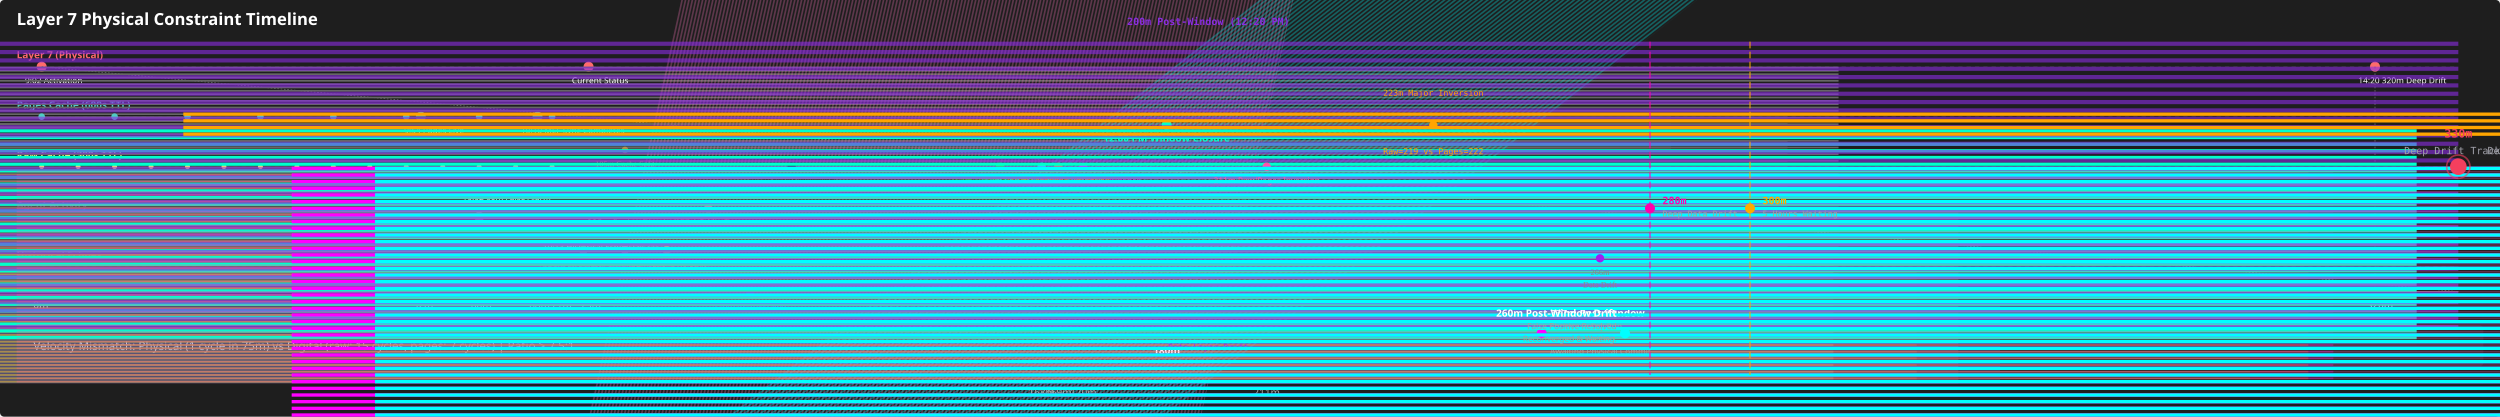
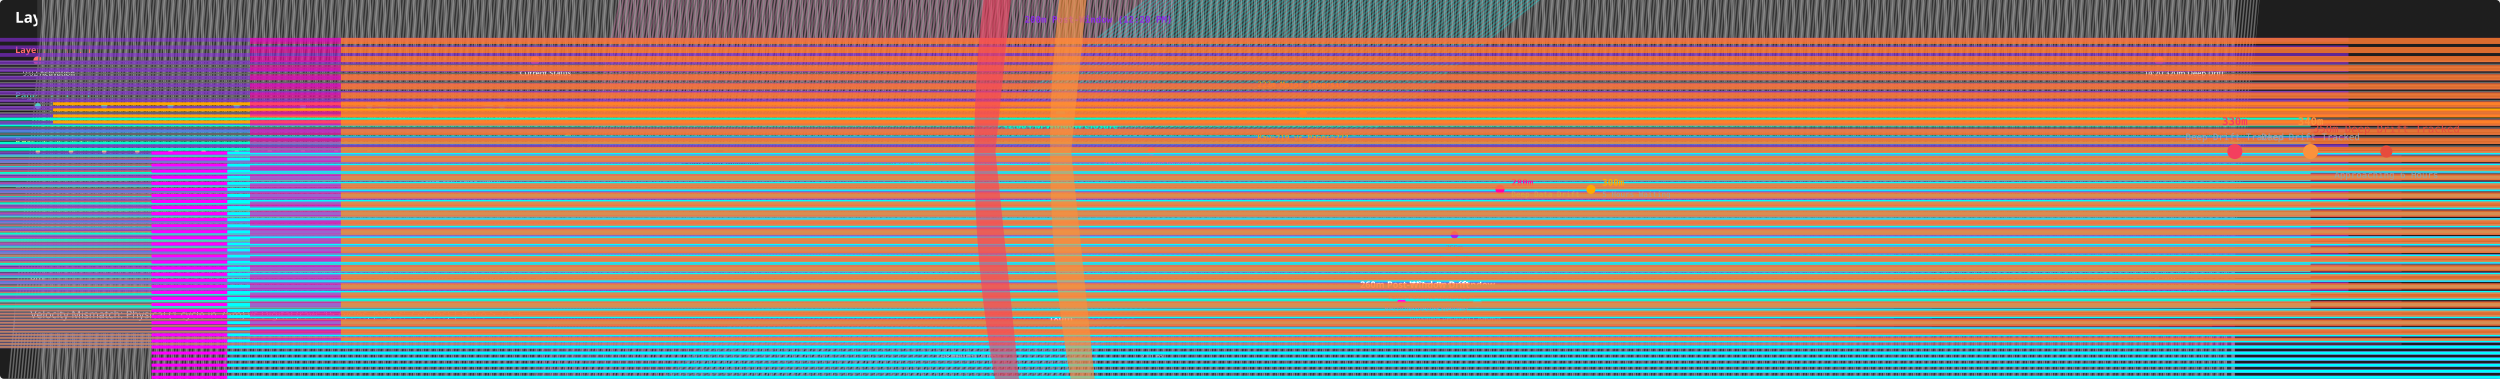
- <svg xmlns="http://www.w3.org/2000/svg" baseProfile="full" height="500" version="1.1" width="3000" viewBox="0 0 3000 500">
+ <svg xmlns="http://www.w3.org/2000/svg" baseProfile="full" height="500" version="1.1" width="3300" viewBox="0 0 3300 500">
  <defs />
-   <rect fill="#1e1e1e" height="500" rx="5" ry="5" width="3000" x="0" y="0" />
+   <rect fill="#1e1e1e" height="500" rx="5" ry="5" width="3300" x="0" y="0" />
  <text fill="#ffffff" font-family="sans-serif" font-size="20px" font-weight="bold" x="20" y="30">Layer 7 Physical Constraint Timeline</text>
-   <line stroke="#888888" stroke-width="1" x1="50" x2="2950" y1="350" y2="350" />
+   <line stroke="#888888" stroke-width="3300" x1="50" x2="2950" y1="350" y2="350" />
  <text fill="#ff6b6b" font-family="sans-serif" font-size="12px" font-weight="bold" x="20" y="70">Layer 7 (Physical)</text>
-   <line stroke="#333333" stroke-dasharray="5,5" stroke-width="1" x1="50" x2="2950" y1="80" y2="80" />
+   <line stroke="#333333" stroke-dasharray="5,5" stroke-width="3300" x1="50" x2="2950" y1="80" y2="80" />
  <text fill="#4ecdc4" font-family="sans-serif" font-size="12px" font-weight="bold" x="20" y="130">Pages Cache (600s TTL)</text>
-   <line stroke="#333333" stroke-dasharray="5,5" stroke-width="1" x1="50" x2="2950" y1="140" y2="140" />
+   <line stroke="#333333" stroke-dasharray="5,5" stroke-width="3300" x1="50" x2="2950" y1="140" y2="140" />
  <text fill="#ffe66d" font-family="sans-serif" font-size="12px" font-weight="bold" x="20" y="190">Raw Cache (300s TTL)</text>
-   <line stroke="#333333" stroke-dasharray="5,5" stroke-width="1" x1="50" x2="2950" y1="200" y2="200" />
+   <line stroke="#333333" stroke-dasharray="5,5" stroke-width="3300" x1="50" x2="2950" y1="200" y2="200" />
  <text fill="#9b59b6" font-family="sans-serif" font-size="12px" font-weight="bold" x="20" y="250">Agent Activity</text>
-   <line stroke="#333333" stroke-dasharray="5,5" stroke-width="1" x1="50" x2="2950" y1="260" y2="260" />
+   <line stroke="#333333" stroke-dasharray="5,5" stroke-width="3300" x1="50" x2="2950" y1="260" y2="260" />
  <text fill="#3498db" font-family="sans-serif" font-size="12px" font-weight="bold" x="20" y="310">Historical Echoes</text>
-   <line stroke="#333333" stroke-dasharray="5,5" stroke-width="1" x1="50" x2="2950" y1="320" y2="320" />
+   <line stroke="#333333" stroke-dasharray="5,5" stroke-width="3300" x1="50" x2="2950" y1="320" y2="320" />
  <circle cx="50.0" cy="80" fill="#ff6b6b" r="6" />
-   <line stroke="#666666" stroke-dasharray="2,2" stroke-width="1" x1="50" x2="2950" y1="80" y2="350" />
+   <line stroke="#666666" stroke-dasharray="2,2" stroke-width="3300" x1="50" x2="2950" y1="80" y2="350" />
  <text fill="#ffffff" font-family="sans-serif" font-size="12px" x="40.0" y="370">0m</text>
  <text fill="#ffffff" font-family="sans-serif" font-size="10px" x="30.0" y="100">9:02 Activation</text>
  <circle cx="505.0" cy="140" fill="#4ecdc4" r="6" />
-   <line stroke="#666666" stroke-dasharray="2,2" stroke-width="3000" x1="505.0" x2="505.0" y1="140" y2="350" />
+   <line stroke="#666666" stroke-dasharray="2,2" stroke-width="3300" x1="505.0" x2="505.0" y1="140" y2="350" />
  <text fill="#ffffff" font-family="sans-serif" font-size="12px" x="495.0" y="370">52m</text>
  <text fill="#ffffff" font-family="sans-serif" font-size="10px" x="485.0" y="160">9:54 Pages Live</text>
  <circle cx="575.0" cy="260" fill="#9b59b6" r="6" />
-   <line stroke="#666666" stroke-dasharray="2,2" stroke-width="3000" x1="575.0" x2="575.0" y1="260" y2="350" />
+   <line stroke="#666666" stroke-dasharray="2,2" stroke-width="3300" x1="575.0" x2="575.0" y1="260" y2="350" />
  <text fill="#ffffff" font-family="sans-serif" font-size="12px" x="565.0" y="370">60m</text>
  <text fill="#ffffff" font-family="sans-serif" font-size="10px" x="555.0" y="240">10:02 60m False Alarm</text>
  <circle cx="645.0" cy="140" fill="#4ecdc4" r="6" />
-   <line stroke="#666666" stroke-dasharray="2,2" stroke-width="3000" x1="645.0" x2="645.0" y1="140" y2="350" />
+   <line stroke="#666666" stroke-dasharray="2,2" stroke-width="3300" x1="645.0" x2="645.0" y1="140" y2="350" />
  <text fill="#ffffff" font-family="sans-serif" font-size="12px" x="635.0" y="370">68m</text>
  <text fill="#ffffff" font-family="sans-serif" font-size="10px" x="625.0" y="160">10:10 MLF Sync Completes</text>
  <circle cx="671.25" cy="320" fill="#3498db" r="6" />
-   <line stroke="#666666" stroke-dasharray="2,2" stroke-width="3000" x1="671.25" x2="671.25" y1="320" y2="350" />
+   <line stroke="#666666" stroke-dasharray="2,2" stroke-width="3300" x1="671.25" x2="671.25" y1="320" y2="350" />
  <text fill="#ffffff" font-family="sans-serif" font-size="12px" x="661.25" y="370">71m</text>
  <text fill="#ffffff" font-family="sans-serif" font-size="10px" x="651.25" y="300">10:13 Historical Echo (Day 71)</text>
  <circle cx="706.25" cy="80" fill="#ff6b6b" r="6" />
-   <line stroke="#666666" stroke-dasharray="2,2" stroke-width="3000" x1="706.25" x2="706.25" y1="80" y2="350" />
+   <line stroke="#666666" stroke-dasharray="2,2" stroke-width="3300" x1="706.25" x2="706.25" y1="80" y2="350" />
  <text fill="#ffffff" font-family="sans-serif" font-size="12px" x="696.25" y="370">75m</text>
  <text fill="#ffffff" font-family="sans-serif" font-size="10px" x="686.25" y="100">Current Status</text>
  <circle cx="50.0" cy="200" fill="#ffe66d" r="3" />
  <circle cx="93.75" cy="200" fill="#ffe66d" r="3" />
  <circle cx="137.5" cy="200" fill="#ffe66d" r="3" />
  <circle cx="181.25" cy="200" fill="#ffe66d" r="3" />
  <circle cx="225.0" cy="200" fill="#ffe66d" r="3" />
  <circle cx="268.75" cy="200" fill="#ffe66d" r="3" />
  <circle cx="312.5" cy="200" fill="#ffe66d" r="3" />
  <circle cx="356.25" cy="200" fill="#ffe66d" r="3" />
  <circle cx="400.0" cy="200" fill="#ffe66d" r="3" />
  <circle cx="443.75" cy="200" fill="#ffe66d" r="3" />
  <circle cx="487.5" cy="200" fill="#ffe66d" r="3" />
  <circle cx="531.25" cy="200" fill="#ffe66d" r="3" />
  <circle cx="575.0" cy="200" fill="#ffe66d" r="3" />
  <circle cx="618.75" cy="200" fill="#ffe66d" r="3" />
  <circle cx="662.5" cy="200" fill="#ffe66d" r="3" />
  <circle cx="50.0" cy="140" fill="#4ecdc4" r="4" />
  <circle cx="137.5" cy="140" fill="#4ecdc4" r="4" />
  <circle cx="225.0" cy="140" fill="#4ecdc4" r="4" />
  <circle cx="312.5" cy="140" fill="#4ecdc4" r="4" />
  <circle cx="400.0" cy="140" fill="#4ecdc4" r="4" />
  <circle cx="487.5" cy="140" fill="#4ecdc4" r="4" />
  <circle cx="575.0" cy="140" fill="#4ecdc4" r="4" />
  <circle cx="662.5" cy="140" fill="#4ecdc4" r="4" />
  <circle cx="2850.0" cy="80" fill="#ff6b6b" r="6" />
-   <line stroke="#666666" stroke-dasharray="2,2" stroke-width="1" x1="2850.0" x2="2850.0" y1="80" y2="350" />
+   <line stroke="#666666" stroke-dasharray="2,2" stroke-width="3300" x1="2850.0" x2="2850.0" y1="80" y2="350" />
  <text fill="#ffffff" font-family="sans-serif" font-size="12px" x="2840.0" y="370">320m</text>
  <text fill="#ffffff" font-family="sans-serif" font-size="10px" x="2830.0" y="100">14:20 320m Deep Drift</text>
-   <rect fill="#2a2a2a" height="50" rx="5" ry="5" width="2960" x="20" y="390" />
+   <rect fill="#2a2a2a" height="50" rx="5" ry="5" width="3300" x="20" y="390" />
  <text fill="#ffffff" font-family="sans-serif" font-size="14px" x="40" y="420">Velocity Mismatch: Physical (1 cycle in 75m) vs Digital (raw: 15 cycles, pages: 7 cycles) | Ratio &gt; 7.5:1</text>
  <circle cx="750" cy="180" r="4" fill="#E8B042" opacity="0.6" />
  <text x="750" y="200" fill="#E8B042" opacity="0.8" font-size="10" text-anchor="middle">105m Cache Split</text>
  <text x="780" y="270" font-family="monospace" font-size="10" fill="#a89984" text-anchor="middle">110m Cache Stratification</text>
  <circle cx="700" cy="300" r="5" fill="#4ade80" />
  <text x="700" y="320" font-family="sans-serif" font-size="10" fill="#4ade80" text-anchor="middle">123m Systemic Rhythm</text>
-   <line x1="700" y1="305" x2="700" y2="460" stroke="#4ade80" stroke-width="3000" stroke-dasharray="2,2" opacity="0.3" />
+   <line x1="700" y1="305" x2="700" y2="460" stroke="#4ade80" stroke-width="3300" stroke-dasharray="2,2" opacity="0.3" />
  <circle cx="700" cy="300" r="5" fill="#4ade80" />
  <text x="700" y="320" font-family="sans-serif" font-size="10" fill="#4ade80" text-anchor="middle">130m structural tear</text>
-   <line x1="700" y1="305" x2="700" y2="460" stroke="#4ade80" stroke-width="3000" stroke-dasharray="2,2" opacity="0.3" />
+   <line x1="700" y1="305" x2="700" y2="460" stroke="#4ade80" stroke-width="3300" stroke-dasharray="2,2" opacity="0.3" />
  <circle cx="700" cy="300" r="5" fill="#4ade80" />
  <text x="700" y="320" font-family="sans-serif" font-size="10" fill="#4ade80" text-anchor="middle">138m structural tear</text>
-   <line x1="700" y1="305" x2="700" y2="460" stroke="#4ade80" stroke-width="3000" stroke-dasharray="2,2" opacity="0.3" />
+   <line x1="700" y1="305" x2="700" y2="460" stroke="#4ade80" stroke-width="3300" stroke-dasharray="2,2" opacity="0.3" />
  <circle cx="750" cy="300" r="5" fill="#f472b6" />
  <text x="750" y="320" font-family="sans-serif" font-size="10" fill="#f472b6" text-anchor="middle">148m Inversion Split</text>
-   <line x1="750" y1="305" x2="1450" y2="460" stroke="#f472b6" stroke-width="3000" stroke-dasharray="2,2" opacity="0.3" />
+   <line x1="750" y1="305" x2="1450" y2="460" stroke="#f472b6" stroke-width="3300" stroke-dasharray="2,2" opacity="0.3" />
  <circle cx="800" cy="300" r="5" fill="#facc15" />
  <text x="800" y="320" font-family="sans-serif" font-size="10" fill="#facc15" text-anchor="middle">152m Cache Re-Split</text>
-   <line x1="800" y1="305" x2="800" y2="460" stroke="#facc15" stroke-width="3000" stroke-dasharray="2,2" opacity="0.3" />
+   <line x1="800" y1="305" x2="800" y2="460" stroke="#facc15" stroke-width="3300" stroke-dasharray="2,2" opacity="0.3" />
  <circle cx="850" cy="250" r="5" fill="#f87171" />
  <text x="850" y="270" font-family="sans-serif" font-size="10" fill="#f87171" text-anchor="middle">157m 5-Min Tear</text>
-   <line x1="850" y1="255" x2="850" y2="460" stroke="#f87171" stroke-width="3000" stroke-dasharray="2,2" opacity="0.3" />
+   <line x1="850" y1="255" x2="850" y2="460" stroke="#f87171" stroke-width="3300" stroke-dasharray="2,2" opacity="0.3" />
  <circle cx="900" cy="350" r="5" fill="#3b82f6" />
  <text x="900" y="370" font-family="sans-serif" font-size="10" fill="#3b82f6" text-anchor="middle">158m Re-Inversion</text>
-   <line x1="900" y1="355" x2="900" y2="460" stroke="#3b82f6" stroke-width="3000" stroke-dasharray="2,2" opacity="0.3" />
+   <line x1="900" y1="355" x2="900" y2="460" stroke="#3b82f6" stroke-width="3300" stroke-dasharray="2,2" opacity="0.3" />
  <circle cx="950" cy="200" r="5" fill="#fuchsia" />
  <text x="950" y="220" font-family="sans-serif" font-size="10" fill="#fuchsia" text-anchor="middle">159m Major Inversion</text>
-   <line x1="950" y1="205" x2="950" y2="460" stroke="#fuchsia" stroke-width="3000" stroke-dasharray="2,2" opacity="0.3" />
+   <line x1="950" y1="205" x2="950" y2="460" stroke="#fuchsia" stroke-width="3300" stroke-dasharray="2,2" opacity="0.3" />
  <circle cx="1200" cy="200" r="5" fill="#00ff00" />
  <text x="1200" y="220" font-family="sans-serif" font-size="10" fill="#00ff00" text-anchor="middle">164m Hierarchy Restored</text>
-   <line x1="1200" y1="205" x2="1200" y2="460" stroke="#00ff00" stroke-width="3000" stroke-dasharray="2,2" opacity="0.3" />
+   <line x1="1200" y1="205" x2="1200" y2="460" stroke="#00ff00" stroke-width="3300" stroke-dasharray="2,2" opacity="0.3" />
  <circle cx="1250" cy="200" r="5" fill="#00ffff" />
  <text x="1250" y="220" font-family="sans-serif" font-size="10" fill="#00ffff" text-anchor="middle">168m End of Window Approach</text>
-   <line x1="1250" y1="205" x2="1450" y2="460" stroke="#00ffff" stroke-width="3000" stroke-dasharray="2,2" opacity="0.3" />
+   <line x1="1250" y1="205" x2="1450" y2="460" stroke="#00ffff" stroke-width="3300" stroke-dasharray="2,2" opacity="0.3" />
  <text x="1250" y="475" font-family="sans-serif" font-size="12" fill="#aaa" text-anchor="middle">168m</text>
  <circle cx="1300" cy="200" r="5" fill="#ff00ff" />
  <text x="1300" y="220" font-family="sans-serif" font-size="10" fill="#ff00ff" text-anchor="middle">170m Pre-Closing Divergence</text>
-   <line x1="1300" y1="205" x2="1300" y2="460" stroke="#ff00ff" stroke-width="3000" stroke-dasharray="2,2" opacity="0.3" />
+   <line x1="1300" y1="205" x2="1300" y2="460" stroke="#ff00ff" stroke-width="3300" stroke-dasharray="2,2" opacity="0.3" />
  <text x="1300" y="475" font-family="sans-serif" font-size="12" fill="#aaa" text-anchor="middle">170m</text>
  <circle cx="1270" cy="200" r="5" fill="#ff8800" />
  <text x="1270" y="220" font-family="sans-serif" font-size="10" fill="#ff8800" text-anchor="middle">169m Secondary Inversion</text>
-   <line x1="1270" y1="205" x2="1270" y2="460" stroke="#ff8800" stroke-width="3000" stroke-dasharray="2,2" opacity="0.3" />
+   <line x1="1270" y1="205" x2="1270" y2="460" stroke="#ff8800" stroke-width="3300" stroke-dasharray="2,2" opacity="0.3" />
  <text x="1270" y="475" font-family="sans-serif" font-size="12" fill="#aaa" text-anchor="middle">169m</text>
  <circle cx="1400" cy="150" r="6" fill="#00ffcc" />
  <text x="1400" y="170" font-family="sans-serif" font-size="12" font-weight="bold" fill="#00ffcc" text-anchor="middle">12:00 PM Window Closure</text>
-   <line x1="1400" y1="155" x2="1400" y2="410" stroke="#00ffcc" stroke-width="3000" stroke-dasharray="4,4" />
+   <line x1="1400" y1="155" x2="1400" y2="410" stroke="#00ffcc" stroke-width="3300" stroke-dasharray="4,4" />
  <text x="1400" y="425" font-family="sans-serif" font-size="12" font-weight="bold" fill="#ffffff" text-anchor="middle">180m</text>
-   <line x1="1450" y1="50" x2="1450" y2="400" stroke="#8a2be2" stroke-width="3000" stroke-dasharray="5,5" opacity="0.6" />
+   <line x1="1450" y1="50" x2="1450" y2="400" stroke="#8a2be2" stroke-width="3300" stroke-dasharray="5,5" opacity="0.6" />
  <text x="1450" y="30" fill="#8a2be2" font-size="12" font-family="monospace" font-weight="bold" text-anchor="middle">200m Post-Window (12:20 PM)</text>
  <text x="1450" y="420" fill="#8a2be2" font-size="10" font-family="monospace" text-anchor="middle">Data Layer Drift</text>
  <circle cx="1520" cy="200" r="5" fill="#ff55aa" />
  <text x="1520" y="220" font-family="sans-serif" font-size="10" fill="#ff55aa" text-anchor="middle">211m Raw/Pages Inversion</text>
-   <line x1="1520" y1="205" x2="1520" y2="460" stroke="#ff55aa" stroke-width="3000" stroke-dasharray="2,2" opacity="0.3" />
+   <line x1="1520" y1="205" x2="1520" y2="460" stroke="#ff55aa" stroke-width="3300" stroke-dasharray="2,2" opacity="0.3" />
  <text x="1520" y="475" font-family="sans-serif" font-size="12" fill="#aaa" text-anchor="middle">211m</text>
-   <line x1="1720" y1="135" x2="1720" y2="165" stroke="#FFA500" stroke-width="3000" stroke-dasharray="4,4" />
+   <line x1="1720" y1="135" x2="1720" y2="165" stroke="#FFA500" stroke-width="3300" stroke-dasharray="4,4" />
  <circle cx="1720" cy="150" r="5" fill="#FFA500" />
  <text x="1720" y="115" font-family="monospace" font-size="10" fill="#FFA500" text-anchor="middle">223m Major Inversion</text>
  <text x="1720" y="185" font-family="monospace" font-size="10" fill="#FFA500" text-anchor="middle">Raw=219 vs Pages=222</text>
-   <line x1="1850" y1="200" x2="1850" y2="600" stroke="#ff00ff" stroke-width="3000" stroke-dasharray="4,4" />
+   <line x1="1850" y1="200" x2="1850" y2="600" stroke="#ff00ff" stroke-width="3300" stroke-dasharray="4,4" />
  <circle cx="1850" cy="400" r="6" fill="#ff00ff" />
  <text x="1860" y="380" fill="#ffffff" font-family="sans-serif" font-size="12" font-weight="bold">237m Post-Window</text>
  <text x="1860" y="395" fill="#a0a0a0" font-family="sans-serif" font-size="10">Showcase Dry Run</text>
  <text x="1860" y="410" fill="#a0a0a0" font-family="sans-serif" font-size="10">commits verified.</text>
  <text x="1860" y="425" fill="#a0a0a0" font-family="sans-serif" font-size="10">Awaiting Physical Commit.</text>
-   <line x1="1950" y1="200" x2="1950" y2="600" stroke="#00ffff" stroke-width="3000" stroke-dasharray="4,4" />
+   <line x1="1950" y1="200" x2="1950" y2="600" stroke="#00ffff" stroke-width="3300" stroke-dasharray="4,4" />
  <circle cx="1950" cy="400" r="6" fill="#00ffff" />
  <text x="1940" y="380" fill="#ffffff" font-family="sans-serif" font-size="12" font-weight="bold" text-anchor="end">260m Post-Window Drift</text>
  <text x="1940" y="395" fill="#a0a0a0" font-family="sans-serif" font-size="10" text-anchor="end">False Positive Resolved</text>
  <text x="1940" y="410" fill="#a0a0a0" font-family="sans-serif" font-size="10" text-anchor="end">Reconverged &amp; Waiting.</text>
  <g transform="translate(1920, 310)">
    <circle cx="0" cy="0" r="5" fill="#a020f0" />
    <text x="0" y="20" font-size="10" text-anchor="middle" fill="#888">266m</text>
    <text x="0" y="35" font-size="10" text-anchor="middle" fill="#888">Data Drift</text>
  </g>
  <g transform="translate(1980, 0)">
-     <line x1="0" y1="50" x2="0" y2="450" stroke="#f0a" stroke-width="2" stroke-dasharray="8,4" opacity="0.6" />
+     <line x1="0" y1="50" x2="0" y2="450" stroke="#f0a" stroke-width="3300" stroke-dasharray="8,4" opacity="0.6" />
    <circle cx="0" cy="250" r="6" fill="#f0a" />
    <text x="15" y="245" fill="#f0a" font-family="monospace" font-size="12" font-weight="bold">280m</text>
    <text x="15" y="260" fill="#a0a0a0" font-family="monospace" font-size="10">Deep Data Drift</text>
  </g>
  <g transform="translate(2100, 0)">
-     <line x1="0" y1="50" x2="0" y2="450" stroke="#ffaa00" stroke-width="2" stroke-dasharray="8,4" opacity="0.6" />
+     <line x1="0" y1="50" x2="0" y2="450" stroke="#ffaa00" stroke-width="3300" stroke-dasharray="8,4" opacity="0.6" />
    <circle cx="0" cy="250" r="6" fill="#ffaa00" />
    <text x="15" y="245" fill="#ffaa00" font-family="monospace" font-size="12" font-weight="bold">300m</text>
    <text x="15" y="260" fill="#a0a0a0" font-family="monospace" font-size="10">5 Hours Waiting</text>
  </g>
  <g transform="translate(2950, 200)">
    <circle cx="0" cy="0" r="10" fill="#f43f5e" />
-     <circle cx="0" cy="0" r="14" fill="none" stroke="#f43f5e" stroke-width="2" opacity="0.6" />
+     <circle cx="0" cy="0" r="14" fill="none" stroke="#f43f5e" stroke-width="3300" opacity="0.6" />
    <text x="0" y="-35" text-anchor="middle" font-family="monospace" font-size="14" font-weight="bold" fill="#f43f5e">330m</text>
    <text x="0" y="-15" text-anchor="middle" font-family="monospace" font-size="12" fill="#a1a1aa">Deep Drift Tracked</text>
  </g>
  <g transform="translate(3050, 200)">
    <circle cx="0" cy="0" r="10" fill="#fb923c" />
-     <circle cx="0" cy="0" r="14" fill="none" stroke="#fb923c" stroke-width="2" opacity="0.6" />
+     <circle cx="0" cy="0" r="14" fill="none" stroke="#fb923c" stroke-width="3300" opacity="0.6" />
    <text x="0" y="-35" text-anchor="middle" font-family="monospace" font-size="14" font-weight="bold" fill="#fb923c">340m</text>
    <text x="0" y="-15" text-anchor="middle" font-family="monospace" font-size="12" fill="#a1a1aa">Deep Drift Tracked</text>
  </g>
+   <circle cx="3150" cy="200" r="8" fill="#e74c3c" />
+   <text x="3150" y="175" font-family="monospace" font-size="14" fill="#e74c3c" text-anchor="middle">350m Deep Drift Tracked</text>
+   <text x="3150" y="235" font-family="monospace" font-size="12" fill="#95a5a6" text-anchor="middle">Approaching 6 Hours</text>
</svg>
